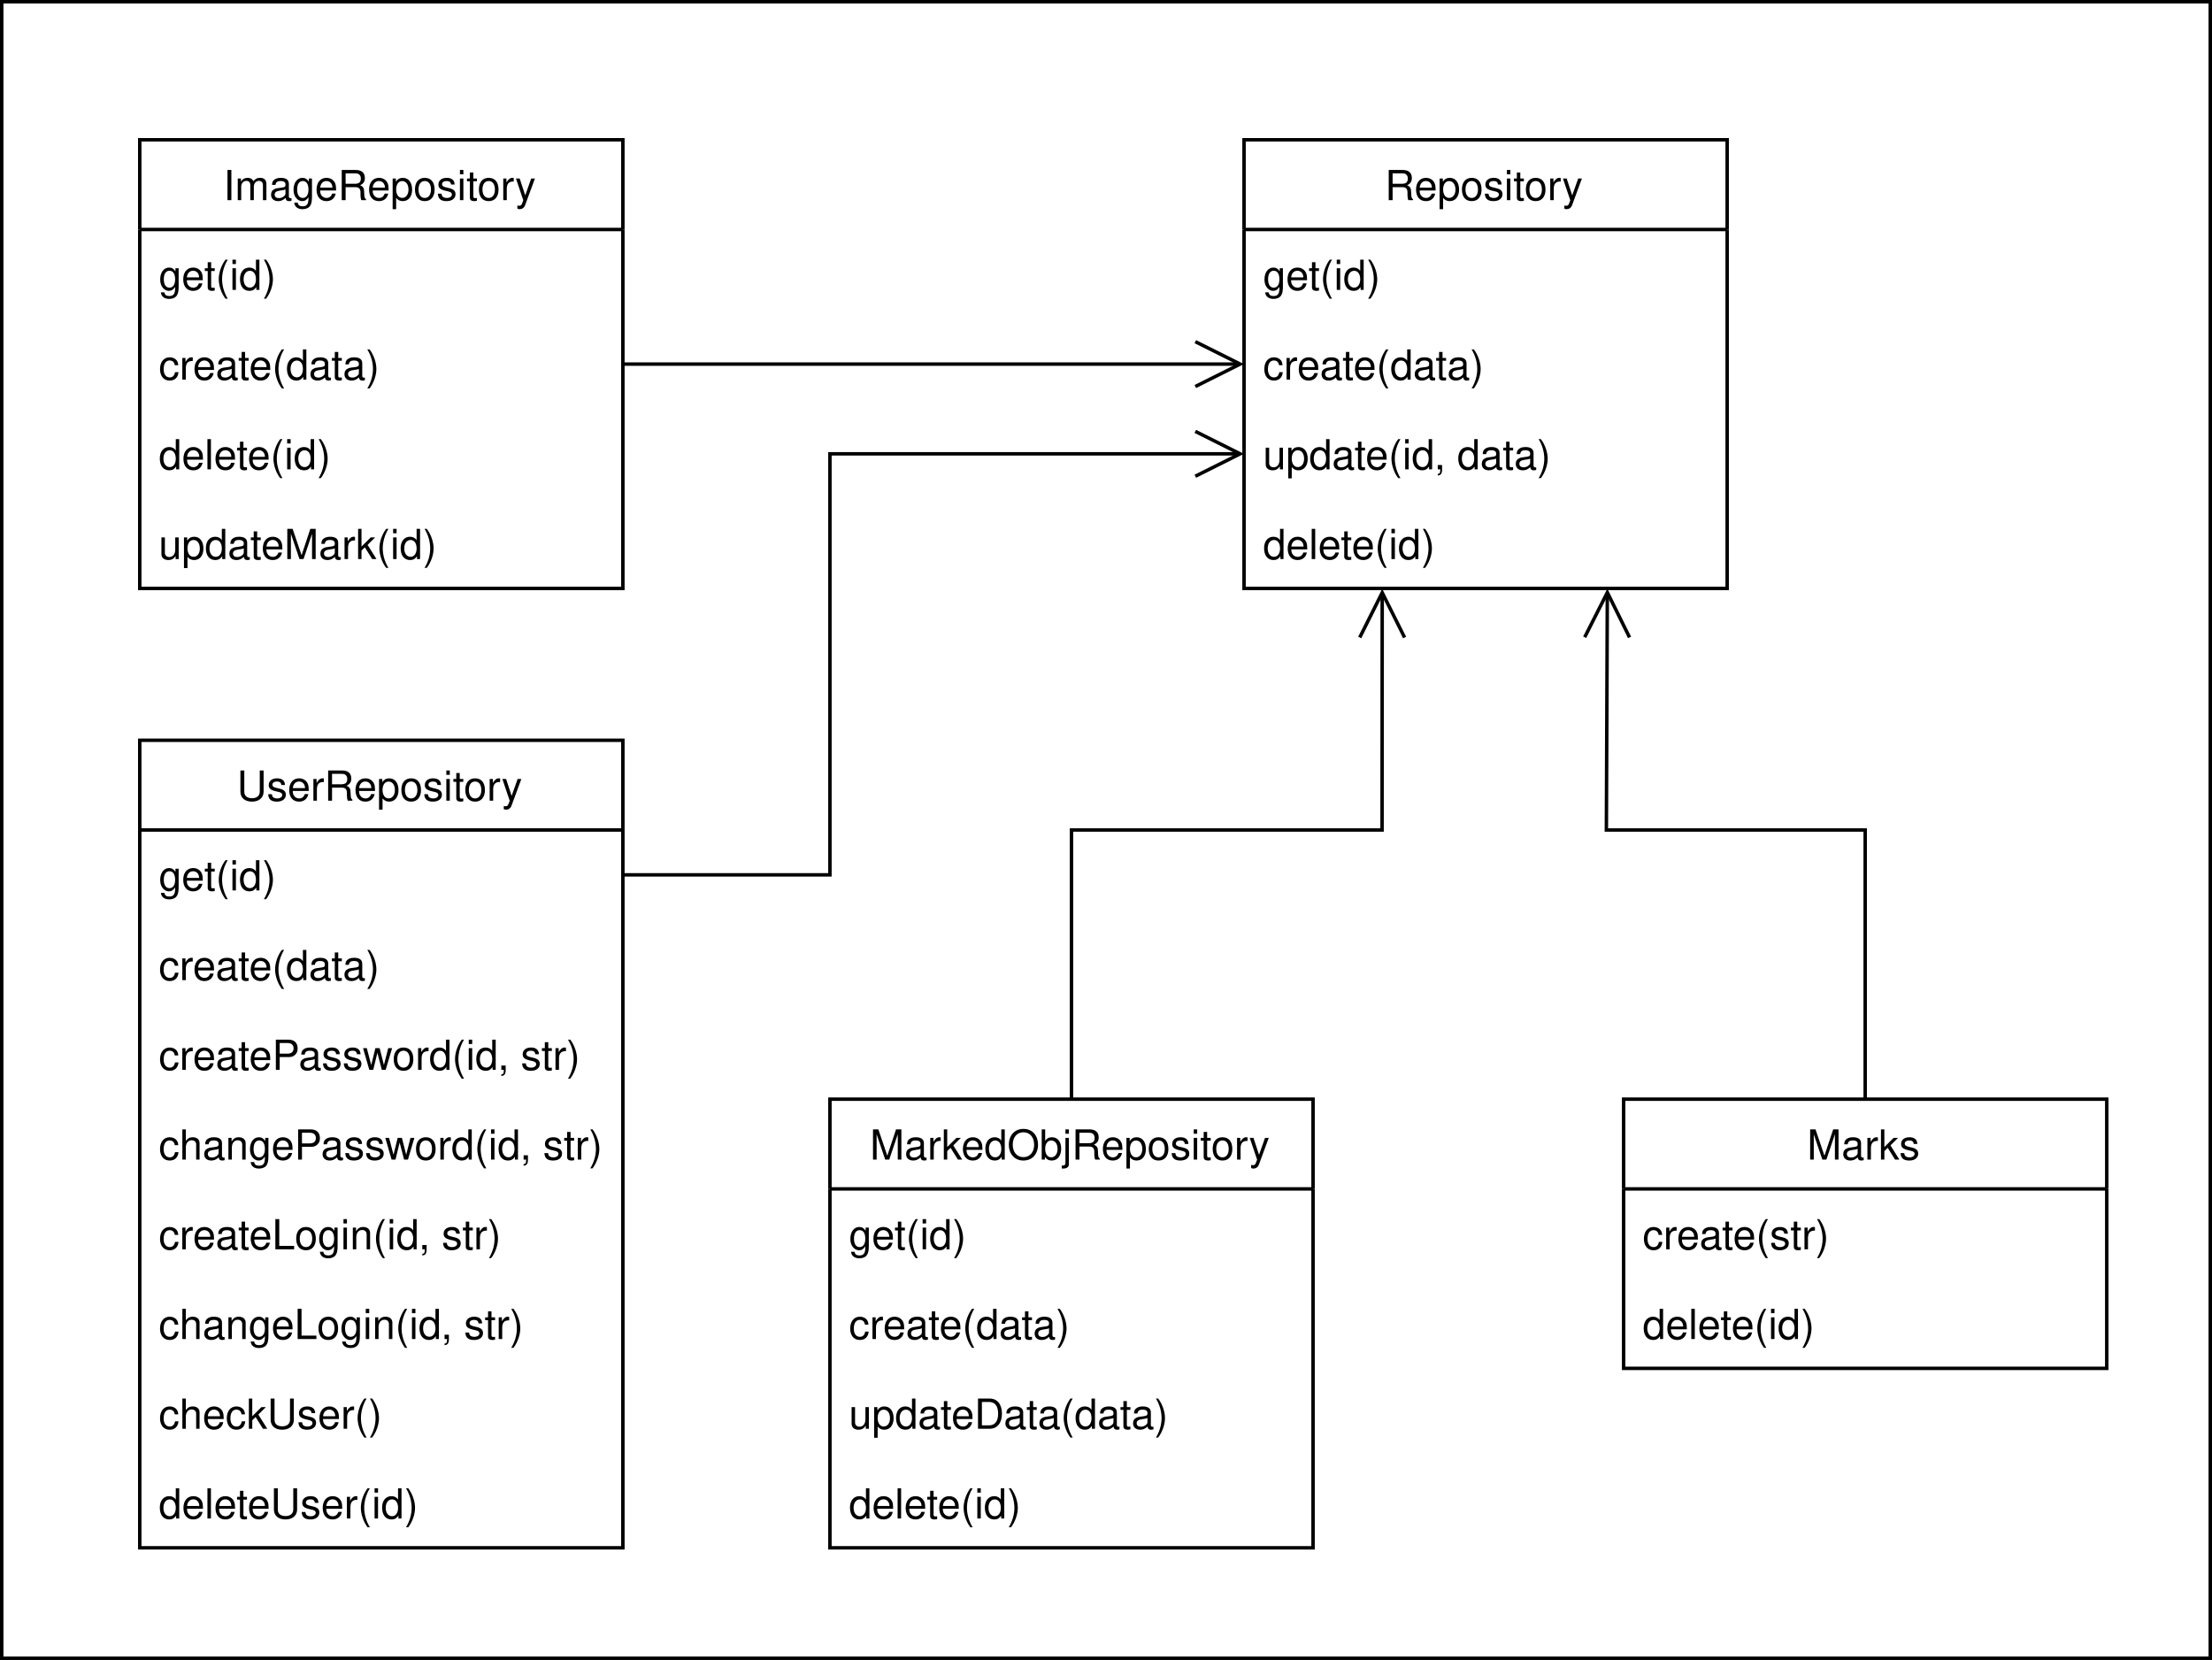
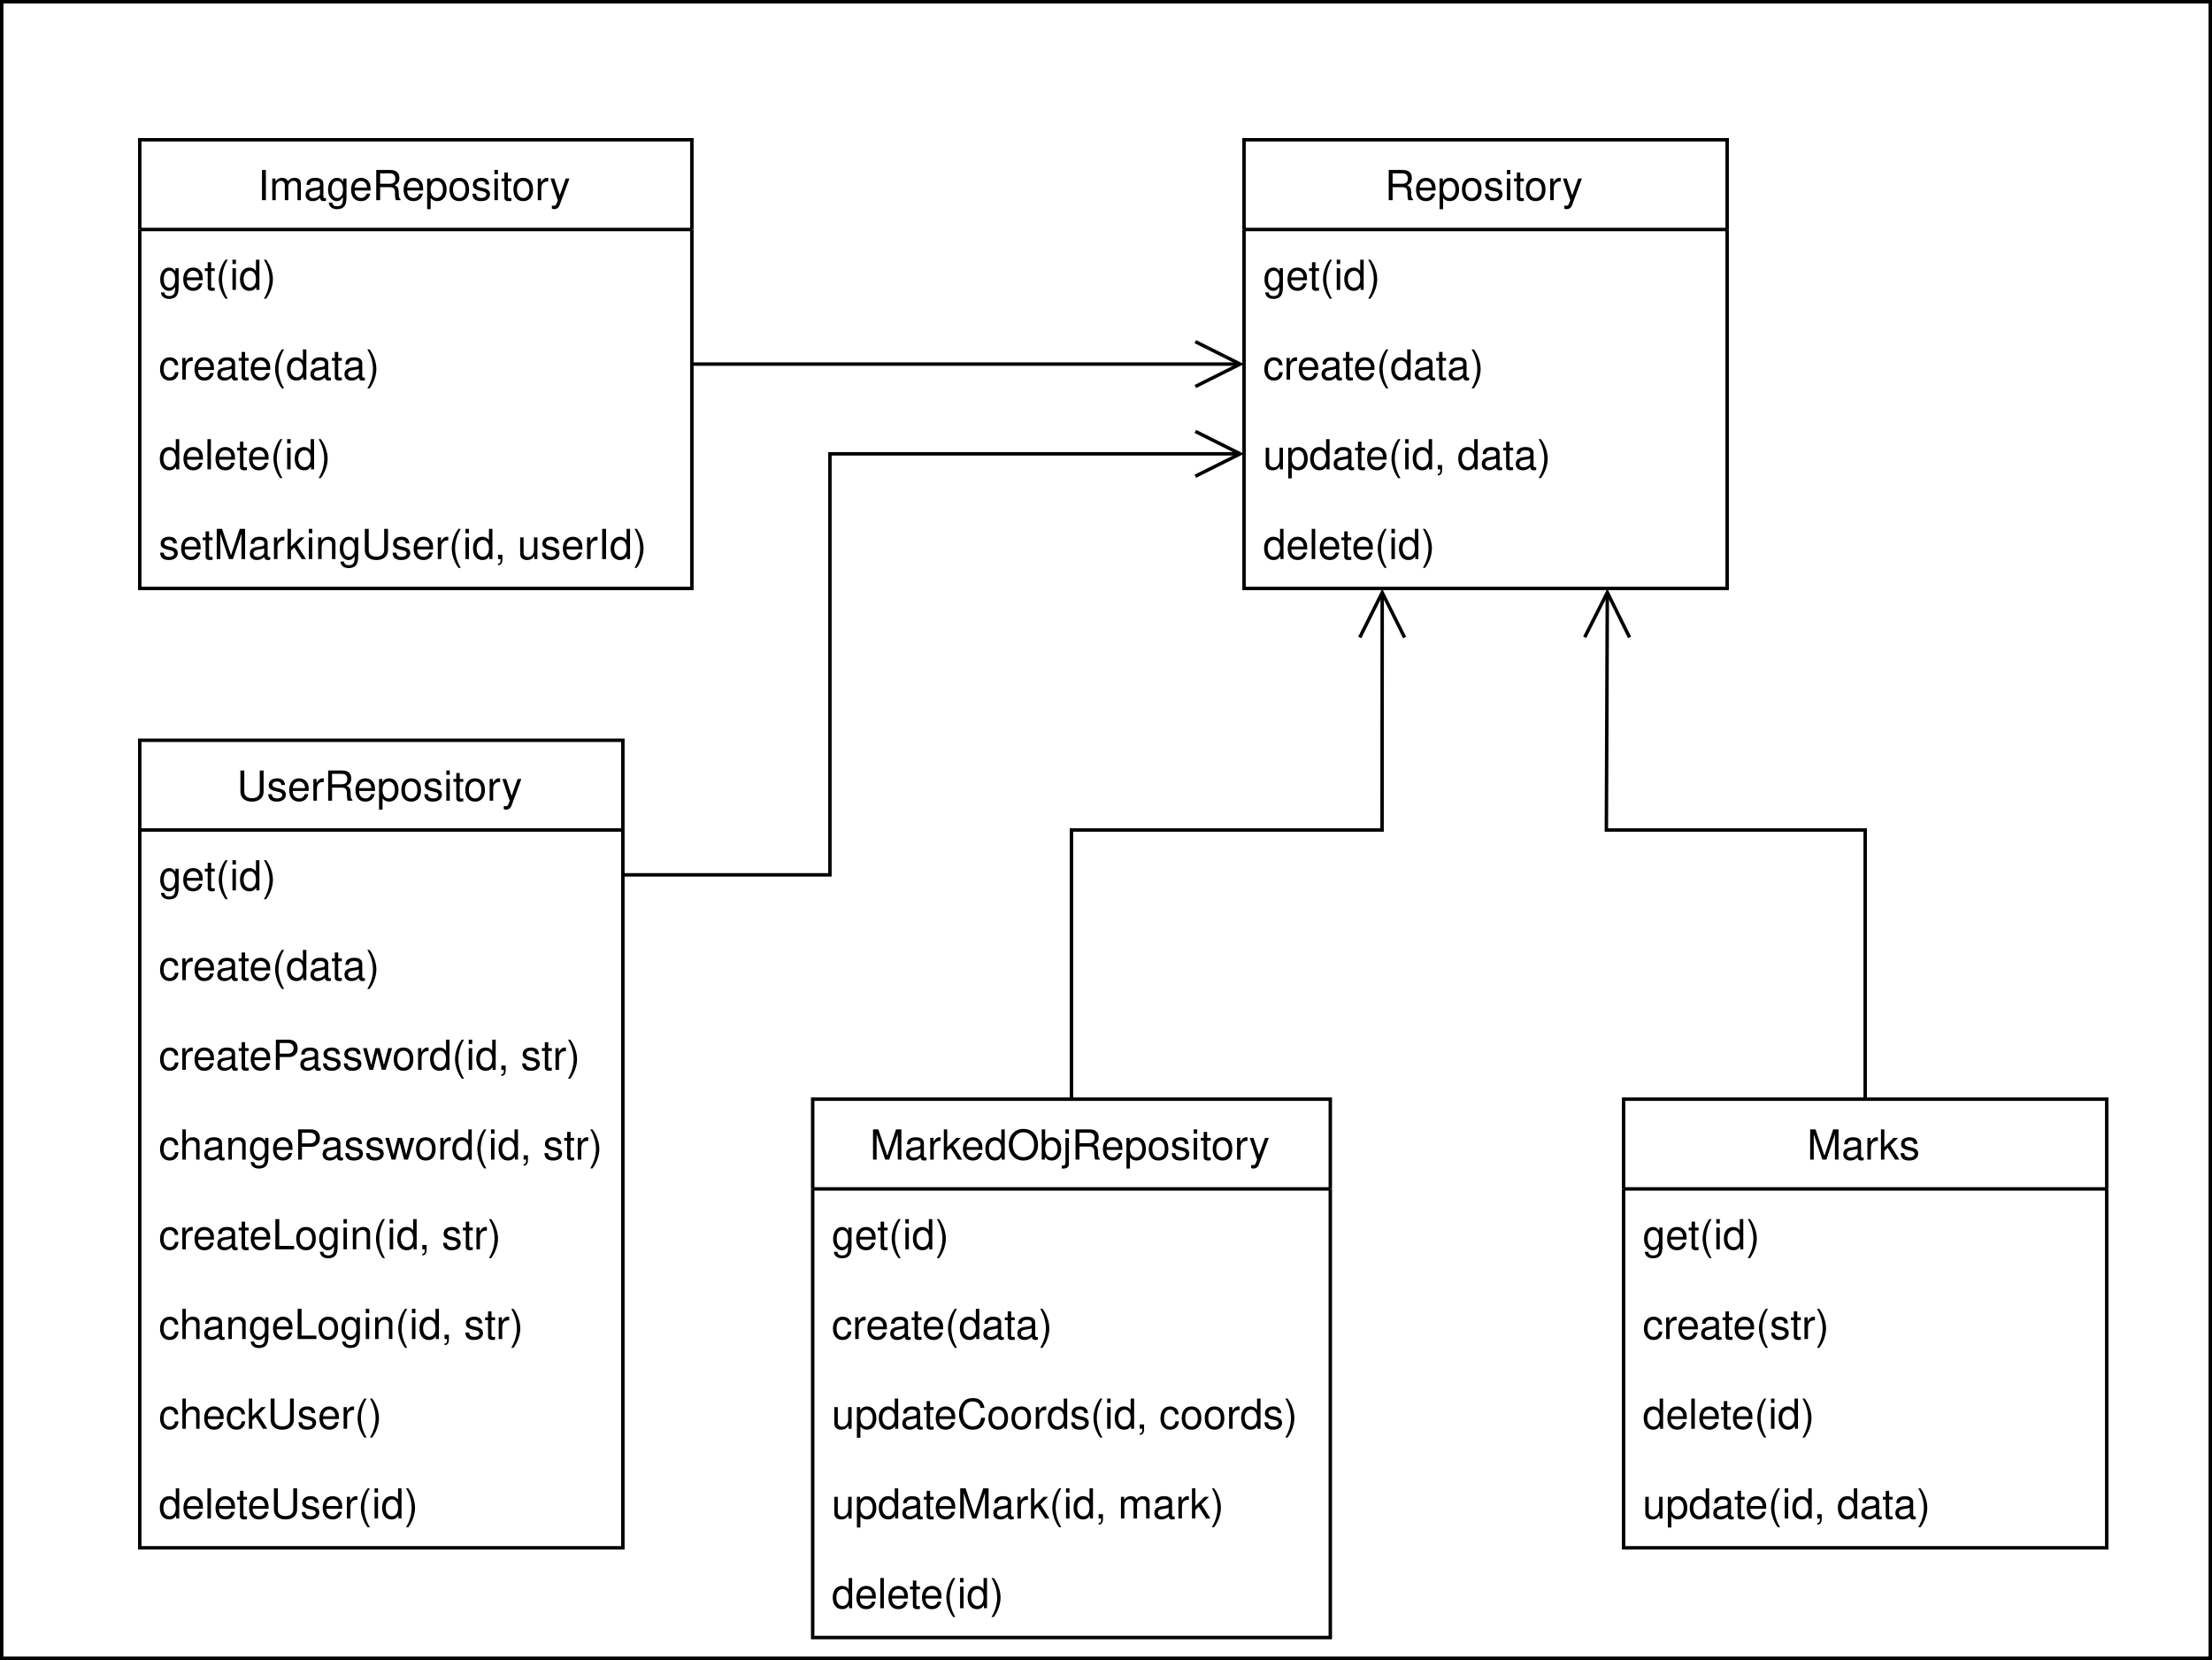
- <svg xmlns="http://www.w3.org/2000/svg" version="1.1" width="641px" height="481px" viewBox="-0.5 -0.5 641 481" content="&lt;mxfile host=&quot;Electron&quot; modified=&quot;2023-03-06T17:43:58.942Z&quot; agent=&quot;5.0 (X11; Linux x86_64) AppleWebKit/537.36 (KHTML, like Gecko) draw.io/20.8.16 Chrome/106.0.525.199 Electron/21.4.0 Safari/537.36&quot; etag=&quot;ChUz2l0EH5CGzpEjW2d5&quot; version=&quot;20.8.16&quot; type=&quot;device&quot;&gt;&lt;diagram id=&quot;C5RBs43oDa-KdzZeNtuy&quot; name=&quot;Page-1&quot;&gt;7Vxtc9o4EP41zOQ+lLFlbOBjIU2vF3qXa9qm/ajYCtbFWJwsCvTX38qW8YtIQjgbczfKMBnvWlpL++zKqwebnjNdbN5zvAw/soBEPWQFm55z2UPIsyz4LxXbTOHmijmnQaayC8Ut/UmUMm+2ogFJKg0FY5Ggy6rSZ3FMfFHRYc7ZutrsgUXVqy7xnGiKWx9HuvaOBiLMtCM0LPS/EjoP8yvb3jg7s8B5YzWTJMQBW5dUzrueM+WMiexosZmSSPou98vdh+1dNHv03v/2Z/I3/jK5/vz71zeZsavXdNlNgZNYHG36+vpqNrm/H86R83XtfZ6sneH0jeNmtn/gaKUcpiYrtrkHOVvFAZFWrJ4zWYdUkNsl9uXZNYQM6EKxiECy4VCZI1yQTQ2AF0Zv71wKoUjYggi+hX7KykCBsK2K6wJSL9eFJTgHI6XEKozmO8uFq+BAeesVnrM1x30iS5ZQwZTxsguTNV1EOAZp8sBicavOSH/6IY2CGd6ylRxyIrD/mEuTkHH6E9rj3LtwmguVY8iT1mgUTVnEOChill6g6HQrjanLcJJAt5scBLum+og3lYYznIh8gCyK8DKh9+mQZccF5nMaT5gQbKEatQd7FfeRjru9D3fbaQt3pOE+J+KCBr9ooIMrRIoZZ4+kBtIe3HBE5zGIEXmQ3aQvKSxjb5VaMJlpCSQejeeztM3loNB8UnOXKgZ9H6J0qQppEJBYwsoEFvh+F3ZLRmOR+sadwAe8NbX6bs+FgU9BtgsZPrI5F1MWw1wwTeEkECBrIoPkMOyfziEde4U1BPhBWOftGofa0aD2OcGCXATgSoN303i7qGO8Bxreq2Ug8YZe4CWogQzuLeA+HHWMu14DQQ1MUtwN2k2jbVuDjuH2NLg/LGAXYMq35su30blVb0NTvTWW5955V28jU72dEu/Oq7eccDK38VPA3XnRhvSqLavWP2L+aCBvAfLuKzdbJ92+JISbyq31yg25h2LvDNoC3zBvDe7Rzpx6sw33dlrEuy/fdPYtQ/wGJ8ma8WDHwoFjTAA0HgCdF3S2zsv4IY7nJgBOEwBnUN7p7Ey2BMwYlD0G/nbhdw4k59qDfw9jky4ABv4TwO92XvLpG3o/JP6j3OFdGMSbR3zUeck31hDPGLsUcrOxa2NjZ3Vd5iGdppWMHQn+uP/LEDnNEzl1JsdxD4yAFh+h0mk8w+Qcm/ClR1HPkslBOm1nmJw2Ee+cyUE6d5d9M3MJvjSot4N65/QN0vk78/Vre3h3z9Ygna+ThVxiSremSjfXPrJ0yxeD5jF/iqG7MKzMcVl+5g9RIZ2TM6t6e3h3Xrs5+tZMQ5nEwVv5Yh5IbJm6GjRXNMrXaZDUKm2jXuXlsOqbZOApvv1WFr5LATBQ4uWmfPJym0sbKr7l14LjUi+Qik5SyPtkkyCB9q7gIQs0zJ6tuE+e8ZtKE7hDwU72Of/uh7+Mt6fw5iTCgv6oDngf4MrcjYzv0r7frd08UG07n81J9SrCRjM0qN+F6oaySWuG0vjbzfFfhKS+gWwvJI8IrWPDuO2QzJ+XeTEmB6eLSacaSrbrHheTzrhmaHhYTEKQ4G2pmbonPD3g+mNQY+fZcdXb20O7lhLZCJpNEH2/fYI1u49GXjng7b5lDQ5cuYuU+l7OqKfT64ZwCm4i/ES5ky9xL+aO+9/Lnfp6rhlqKHec2g0oz40nxzV4tn1LuaOzFqfInaGL6rmD/je5451d7jjuuD8u/1ULGm+47+yr88q1+pZTMuNVwxlZfdsaWLu/2nOyDWWdW79jvZB1ruU2mXUgFj+IkTUvflXEefcP&lt;/diagram&gt;&lt;/mxfile&gt;" style="background-color: rgb(255, 255, 255);">
+ <svg xmlns="http://www.w3.org/2000/svg" version="1.1" width="641px" height="481px" viewBox="-0.5 -0.5 641 481" content="&lt;mxfile host=&quot;Electron&quot; modified=&quot;2023-03-07T13:10:01.297Z&quot; agent=&quot;5.0 (X11; Linux x86_64) AppleWebKit/537.36 (KHTML, like Gecko) draw.io/20.8.16 Chrome/106.0.525.199 Electron/21.4.0 Safari/537.36&quot; etag=&quot;qRT-mrb1qnZFSE68liYs&quot; version=&quot;20.8.16&quot; type=&quot;device&quot;&gt;&lt;diagram id=&quot;C5RBs43oDa-KdzZeNtuy&quot; name=&quot;Page-1&quot;&gt;7VxdU9s4FP01mWEfYPzt8EjCx1LSLS1QaF92RCwSFcfKygpJ+PV7ZcuJbZkQqO0sO2IyTHQtydI990rHx3Y6dn+yOGNoOv5MAxx2LCNYdOzjjmU5vgP/hWGZGrqOnRpGjASpyVwbrsgzlkZDWmckwHGhIqc05GRaNA5pFOEhL9gQY3RerPZAw+JZp2iEFcPVEIWq9ZYEfCxnYflr+5+YjMbZmU3vMD0yQVllOZN4jAI6z5nsk47dZ5Ty9Ntk0ceh8F3ml9vz5W04ePTOPn2N/0E3vYvrv77vp52dvqXJagoMR/zdXV9cnA569/f+yLK/z73r3tz2+/u2m/b9hMKZdJicLF9mHmR0FgVY9GJ07N58TDi+mqKhODqHkAHbmE9CKJnwdcuhyik9YcbxIgeUHPoZphPM2RKqZHEoQVgWi/M1pF5mG+fgdLrSiGQYjVY9r10FX6S33uA5U3HcNzylMeFUdp53YTwnkxBFUOo90IhfySPCn8MxCYMBWtKZGHLM0fAxK/XGlJFnqI8y78JhxmWOWZ7ojYRhn4aUgSGiyQnWja5EZ/I0DMfQ7DLDxSyZPqNFoeIAxTwbIA1DNI3JfTJk0XCC2IhEPco5nchKzcFexL2r4m5W4W7aTeFuKbiPMN8jwR8K6DBFnmDG6CMugVSBGwrJKIJiiB9EM+EjAsvYkTRzKjIthsQj0WiQ1Dl21pZvcu7CRKHtQ5gsVWMSBDgSsFKOOLpfhd2UkognvnF78AFv9Y0Dt+PCwPtQNtdl+IjqjPdpBHNBJEEYQ4DMsQiSCuw3Jszr2EusIcC3wjqrVzvUtgL1kGHE8V4ArtR41423a+0Yb0fBezYNBN7QCrwEHEjj3gDufnfHuKscCDgwTnDXaNeNtmk4O4bbU+A+n8BVgKZv9dO37uvszWuVvfmavb0vz72tod/A3qqwbizNu5q9tYl3FXtrFe9McNLbeBtwV5G2VuG2VNYWY9gI2SM4/CbGbMXaZ1A41yFQewhUMrl2U14V4QTymsk1zuQsd1sWbztNga+VuPdes308Kc7UWly7iO9cjDNVNS5F/BLF8ZyyYLW/g2N0ANQeADtX5UxVpxmOUTTSAdBOAOxeqDNVtSZdAgYUaI+Gv1n47Qqxrl34KxScZAHQ8LcAv7tzyqde4A/HePiYXNtrxOtHvLtzyneoIJ4qeFLO0aDXf2Fn7JrmWapsK0Q8HHy5/6WFnPqFHMuX66qMANutiAC36qac21gIqDKeVnK2SvhV8vyWklOFdnP5rsp2WslpEvEqJaddxFXtLn2uqk/hKj5eEflhUtQRUHsEVEk5TUWA5ww+XT3f3fy0Ty6vn72/4+VR1bPSaQCIjX4FP+yBjxr82sGvlHHazX9VydU35hsEvEq4aRdwVbkVmR5rEl8XiXezh102kfjG3ov48nPhxqPgZN/5snzwj34dsa6/r17GaQ5fCeo2Se+9mcO3e83+kjC/p8XYbdH9UDdjLVWK11t4c3i3ee+1krCri7l+E6YN4Hd/z9VWr9UUmHEUHIk3s6FEp4mvwXJKwoyOQUmSMdPqFN4OLr5KDN5jy7t84YcoAAiyeLzIHzxeZqUF4XfZueB7rhWU1o1EIWvzNiYW0xkb4g1ukgkKvBNYziZ3pvVwUHhJXcW/6hFKhkPEyVO+YTXgsrtLEeA5odctcUSrRP3SScpW67BROnLKZLPcUeoFpaMk/lZz/I2QVBXD5kLyHaH13jCuOSSz5yFfjUlnhzFpF0PJdN33xaR9WOrI3y4mIUjQMldNbgovD7j83OuhvXFc5fqmb5ZSIh1BvQmiCqwtrNkHVtfLB7x5YBjOliv3OqV+5DPq5fS6xIyAmzBrJneyFe3V3HH/B7lTXs+VjmrKHbu0AWW58eK4nI31G8odVZxsI3d81yrnjvVRc8f77+eO7R4eHOb/ioTG86uOvjmvXOPAsHPdeMVwtowD4PfG6q/0YkRNWeeWd6xXss413E3135p1UFz/IlJaff2zUvbJvw==&lt;/diagram&gt;&lt;/mxfile&gt;" style="background-color: rgb(255, 255, 255);">
  <defs>
    <clipPath id="mx-clip-364-71-132-26-0">
      <rect x="364" y="71" width="132" height="26" />
    </clipPath>
    <clipPath id="mx-clip-364-97-132-26-0">
      <rect x="364" y="97" width="132" height="26" />
    </clipPath>
    <clipPath id="mx-clip-364-123-132-26-0">
      <rect x="364" y="123" width="132" height="26" />
    </clipPath>
    <clipPath id="mx-clip-364-149-132-26-0">
      <rect x="364" y="149" width="132" height="26" />
    </clipPath>
-     <clipPath id="mx-clip-44-71-132-26-0">
-       <rect x="44" y="71" width="132" height="26" />
+     <clipPath id="mx-clip-44-71-152-26-0">
+       <rect x="44" y="71" width="152" height="26" />
    </clipPath>
-     <clipPath id="mx-clip-44-97-132-26-0">
-       <rect x="44" y="97" width="132" height="26" />
+     <clipPath id="mx-clip-44-97-152-26-0">
+       <rect x="44" y="97" width="152" height="26" />
    </clipPath>
-     <clipPath id="mx-clip-44-123-132-26-0">
-       <rect x="44" y="123" width="132" height="26" />
+     <clipPath id="mx-clip-44-123-152-26-0">
+       <rect x="44" y="123" width="152" height="26" />
    </clipPath>
-     <clipPath id="mx-clip-44-149-132-26-0">
-       <rect x="44" y="149" width="132" height="26" />
+     <clipPath id="mx-clip-44-149-152-26-0">
+       <rect x="44" y="149" width="152" height="26" />
    </clipPath>
    <clipPath id="mx-clip-44-245-132-26-0">
      <rect x="44" y="245" width="132" height="26" />
    </clipPath>
    <clipPath id="mx-clip-44-271-132-26-0">
      <rect x="44" y="271" width="132" height="26" />
    </clipPath>
    <clipPath id="mx-clip-44-297-132-26-0">
      <rect x="44" y="297" width="132" height="26" />
    </clipPath>
    <clipPath id="mx-clip-44-323-132-26-0">
      <rect x="44" y="323" width="132" height="26" />
    </clipPath>
    <clipPath id="mx-clip-44-349-132-26-0">
      <rect x="44" y="349" width="132" height="26" />
    </clipPath>
    <clipPath id="mx-clip-44-375-132-26-0">
      <rect x="44" y="375" width="132" height="26" />
    </clipPath>
    <clipPath id="mx-clip-44-401-132-26-0">
      <rect x="44" y="401" width="132" height="26" />
    </clipPath>
    <clipPath id="mx-clip-44-427-132-26-0">
      <rect x="44" y="427" width="132" height="26" />
    </clipPath>
-     <clipPath id="mx-clip-244-349-132-26-0">
-       <rect x="244" y="349" width="132" height="26" />
+     <clipPath id="mx-clip-239-349-142-26-0">
+       <rect x="239" y="349" width="142" height="26" />
    </clipPath>
-     <clipPath id="mx-clip-244-375-132-26-0">
-       <rect x="244" y="375" width="132" height="26" />
+     <clipPath id="mx-clip-239-375-142-26-0">
+       <rect x="239" y="375" width="142" height="26" />
    </clipPath>
-     <clipPath id="mx-clip-244-401-132-26-0">
-       <rect x="244" y="401" width="132" height="26" />
+     <clipPath id="mx-clip-239-401-142-26-0">
+       <rect x="239" y="401" width="142" height="26" />
    </clipPath>
-     <clipPath id="mx-clip-244-427-132-26-0">
-       <rect x="244" y="427" width="132" height="26" />
+     <clipPath id="mx-clip-239-427-142-26-0">
+       <rect x="239" y="427" width="142" height="26" />
+     </clipPath>
+     <clipPath id="mx-clip-239-453-142-26-0">
+       <rect x="239" y="453" width="142" height="26" />
    </clipPath>
    <clipPath id="mx-clip-474-349-132-26-0">
      <rect x="474" y="349" width="132" height="26" />
    </clipPath>
    <clipPath id="mx-clip-474-375-132-26-0">
      <rect x="474" y="375" width="132" height="26" />
+     </clipPath>
+     <clipPath id="mx-clip-474-401-132-26-0">
+       <rect x="474" y="401" width="132" height="26" />
+     </clipPath>
+     <clipPath id="mx-clip-474-427-132-26-0">
+       <rect x="474" y="427" width="132" height="26" />
    </clipPath>
  </defs>
  <g>
    <rect x="0" y="0" width="640" height="480" fill="rgb(255, 255, 255)" stroke="rgb(0, 0, 0)" pointer-events="all" />
    <path d="M 360 66 L 360 40 L 500 40 L 500 66" fill="none" stroke="rgb(0, 0, 0)" stroke-miterlimit="10" pointer-events="all" />
    <path d="M 360 66 L 360 170 L 500 170 L 500 66" fill="none" stroke="rgb(0, 0, 0)" stroke-miterlimit="10" pointer-events="none" />
    <path d="M 360 66 L 500 66" fill="none" stroke="rgb(0, 0, 0)" stroke-miterlimit="10" pointer-events="none" />
    <g fill="rgb(0, 0, 0)" font-family="Helvetica" pointer-events="none" text-anchor="middle" font-size="12px">
      <text x="429.5" y="57.5">Repository</text>
    </g>
    <g fill="rgb(0, 0, 0)" font-family="Helvetica" pointer-events="none" clip-path="url(#mx-clip-364-71-132-26-0)" font-size="12px">
      <text x="365.5" y="83.5">get(id)</text>
    </g>
    <g fill="rgb(0, 0, 0)" font-family="Helvetica" pointer-events="none" clip-path="url(#mx-clip-364-97-132-26-0)" font-size="12px">
      <text x="365.5" y="109.5">create(data)</text>
    </g>
    <g fill="rgb(0, 0, 0)" font-family="Helvetica" pointer-events="none" clip-path="url(#mx-clip-364-123-132-26-0)" font-size="12px">
      <text x="365.5" y="135.5">update(id, data)</text>
    </g>
    <g fill="rgb(0, 0, 0)" font-family="Helvetica" pointer-events="none" clip-path="url(#mx-clip-364-149-132-26-0)" font-size="12px">
      <text x="365.5" y="161.5">delete(id)</text>
    </g>
-     <path d="M 40 66 L 40 40 L 180 40 L 180 66" fill="none" stroke="rgb(0, 0, 0)" stroke-miterlimit="10" pointer-events="none" />
-     <path d="M 40 66 L 40 170 L 180 170 L 180 66" fill="none" stroke="rgb(0, 0, 0)" stroke-miterlimit="10" pointer-events="none" />
-     <path d="M 40 66 L 180 66" fill="none" stroke="rgb(0, 0, 0)" stroke-miterlimit="10" pointer-events="none" />
+     <path d="M 40 66 L 40 40 L 200 40 L 200 66" fill="none" stroke="rgb(0, 0, 0)" stroke-miterlimit="10" pointer-events="none" />
+     <path d="M 40 66 L 40 170 L 200 170 L 200 66" fill="none" stroke="rgb(0, 0, 0)" stroke-miterlimit="10" pointer-events="none" />
+     <path d="M 40 66 L 200 66" fill="none" stroke="rgb(0, 0, 0)" stroke-miterlimit="10" pointer-events="none" />
    <g fill="rgb(0, 0, 0)" font-family="Helvetica" pointer-events="none" text-anchor="middle" font-size="12px">
-       <text x="109.5" y="57.5">ImageRepository</text>
+       <text x="119.5" y="57.5">ImageRepository</text>
    </g>
-     <g fill="rgb(0, 0, 0)" font-family="Helvetica" pointer-events="none" clip-path="url(#mx-clip-44-71-132-26-0)" font-size="12px">
+     <g fill="rgb(0, 0, 0)" font-family="Helvetica" pointer-events="none" clip-path="url(#mx-clip-44-71-152-26-0)" font-size="12px">
      <text x="45.5" y="83.5">get(id)</text>
    </g>
-     <g fill="rgb(0, 0, 0)" font-family="Helvetica" pointer-events="none" clip-path="url(#mx-clip-44-97-132-26-0)" font-size="12px">
+     <g fill="rgb(0, 0, 0)" font-family="Helvetica" pointer-events="none" clip-path="url(#mx-clip-44-97-152-26-0)" font-size="12px">
      <text x="45.5" y="109.5">create(data)</text>
    </g>
-     <g fill="rgb(0, 0, 0)" font-family="Helvetica" pointer-events="none" clip-path="url(#mx-clip-44-123-132-26-0)" font-size="12px">
+     <g fill="rgb(0, 0, 0)" font-family="Helvetica" pointer-events="none" clip-path="url(#mx-clip-44-123-152-26-0)" font-size="12px">
      <text x="45.5" y="135.5">delete(id)</text>
    </g>
-     <g fill="rgb(0, 0, 0)" font-family="Helvetica" pointer-events="none" clip-path="url(#mx-clip-44-149-132-26-0)" font-size="12px">
-       <text x="45.5" y="161.5">updateMark(id)</text>
+     <g fill="rgb(0, 0, 0)" font-family="Helvetica" pointer-events="none" clip-path="url(#mx-clip-44-149-152-26-0)" font-size="12px">
+       <text x="45.5" y="161.5">setMarkingUser(id, userId)</text>
    </g>
    <path d="M 40 240 L 40 214 L 180 214 L 180 240" fill="none" stroke="rgb(0, 0, 0)" stroke-miterlimit="10" pointer-events="none" />
    <path d="M 40 240 L 40 448 L 180 448 L 180 240" fill="none" stroke="rgb(0, 0, 0)" stroke-miterlimit="10" pointer-events="none" />
    <path d="M 40 240 L 180 240" fill="none" stroke="rgb(0, 0, 0)" stroke-miterlimit="10" pointer-events="none" />
    <g fill="rgb(0, 0, 0)" font-family="Helvetica" pointer-events="none" text-anchor="middle" font-size="12px">
      <text x="109.5" y="231.5">UserRepository</text>
    </g>
    <g fill="rgb(0, 0, 0)" font-family="Helvetica" pointer-events="none" clip-path="url(#mx-clip-44-245-132-26-0)" font-size="12px">
      <text x="45.5" y="257.5">get(id)</text>
    </g>
    <g fill="rgb(0, 0, 0)" font-family="Helvetica" pointer-events="none" clip-path="url(#mx-clip-44-271-132-26-0)" font-size="12px">
      <text x="45.5" y="283.5">create(data)</text>
    </g>
    <g fill="rgb(0, 0, 0)" font-family="Helvetica" pointer-events="none" clip-path="url(#mx-clip-44-297-132-26-0)" font-size="12px">
      <text x="45.5" y="309.5">createPassword(id, str)</text>
    </g>
    <g fill="rgb(0, 0, 0)" font-family="Helvetica" pointer-events="none" clip-path="url(#mx-clip-44-323-132-26-0)" font-size="12px">
      <text x="45.5" y="335.5">changePassword(id, str)</text>
    </g>
    <g fill="rgb(0, 0, 0)" font-family="Helvetica" pointer-events="none" clip-path="url(#mx-clip-44-349-132-26-0)" font-size="12px">
      <text x="45.5" y="361.5">createLogin(id, str)</text>
    </g>
    <g fill="rgb(0, 0, 0)" font-family="Helvetica" pointer-events="none" clip-path="url(#mx-clip-44-375-132-26-0)" font-size="12px">
      <text x="45.5" y="387.5">changeLogin(id, str)</text>
    </g>
    <g fill="rgb(0, 0, 0)" font-family="Helvetica" pointer-events="none" clip-path="url(#mx-clip-44-401-132-26-0)" font-size="12px">
      <text x="45.5" y="413.5">checkUser()</text>
    </g>
    <g fill="rgb(0, 0, 0)" font-family="Helvetica" pointer-events="none" clip-path="url(#mx-clip-44-427-132-26-0)" font-size="12px">
      <text x="45.5" y="439.5">deleteUser(id)</text>
    </g>
-     <path d="M 240 344 L 240 318 L 380 318 L 380 344" fill="none" stroke="rgb(0, 0, 0)" stroke-miterlimit="10" pointer-events="none" />
-     <path d="M 240 344 L 240 448 L 380 448 L 380 344" fill="none" stroke="rgb(0, 0, 0)" stroke-miterlimit="10" pointer-events="none" />
-     <path d="M 240 344 L 380 344" fill="none" stroke="rgb(0, 0, 0)" stroke-miterlimit="10" pointer-events="none" />
+     <path d="M 235 344 L 235 318 L 385 318 L 385 344" fill="none" stroke="rgb(0, 0, 0)" stroke-miterlimit="10" pointer-events="none" />
+     <path d="M 235 344 L 235 474 L 385 474 L 385 344" fill="none" stroke="rgb(0, 0, 0)" stroke-miterlimit="10" pointer-events="none" />
+     <path d="M 235 344 L 385 344" fill="none" stroke="rgb(0, 0, 0)" stroke-miterlimit="10" pointer-events="none" />
    <g fill="rgb(0, 0, 0)" font-family="Helvetica" pointer-events="none" text-anchor="middle" font-size="12px">
      <text x="309.5" y="335.5">MarkedObjRepository</text>
    </g>
-     <g fill="rgb(0, 0, 0)" font-family="Helvetica" pointer-events="none" clip-path="url(#mx-clip-244-349-132-26-0)" font-size="12px">
-       <text x="245.5" y="361.5">get(id)</text>
+     <g fill="rgb(0, 0, 0)" font-family="Helvetica" pointer-events="none" clip-path="url(#mx-clip-239-349-142-26-0)" font-size="12px">
+       <text x="240.5" y="361.5">get(id)</text>
    </g>
-     <g fill="rgb(0, 0, 0)" font-family="Helvetica" pointer-events="none" clip-path="url(#mx-clip-244-375-132-26-0)" font-size="12px">
-       <text x="245.5" y="387.5">create(data)</text>
+     <g fill="rgb(0, 0, 0)" font-family="Helvetica" pointer-events="none" clip-path="url(#mx-clip-239-375-142-26-0)" font-size="12px">
+       <text x="240.5" y="387.5">create(data)</text>
    </g>
-     <g fill="rgb(0, 0, 0)" font-family="Helvetica" pointer-events="none" clip-path="url(#mx-clip-244-401-132-26-0)" font-size="12px">
-       <text x="245.5" y="413.5">updateData(data)</text>
+     <g fill="rgb(0, 0, 0)" font-family="Helvetica" pointer-events="none" clip-path="url(#mx-clip-239-401-142-26-0)" font-size="12px">
+       <text x="240.5" y="413.5">updateCoords(id, coords)</text>
    </g>
-     <g fill="rgb(0, 0, 0)" font-family="Helvetica" pointer-events="none" clip-path="url(#mx-clip-244-427-132-26-0)" font-size="12px">
-       <text x="245.5" y="439.5">delete(id)</text>
+     <g fill="rgb(0, 0, 0)" font-family="Helvetica" pointer-events="none" clip-path="url(#mx-clip-239-427-142-26-0)" font-size="12px">
+       <text x="240.5" y="439.5">updateMark(id, mark)</text>
+     </g>
+     <g fill="rgb(0, 0, 0)" font-family="Helvetica" pointer-events="none" clip-path="url(#mx-clip-239-453-142-26-0)" font-size="12px">
+       <text x="240.5" y="465.5">delete(id)</text>
    </g>
    <path d="M 470 344 L 470 318 L 610 318 L 610 344" fill="none" stroke="rgb(0, 0, 0)" stroke-miterlimit="10" pointer-events="none" />
-     <path d="M 470 344 L 470 396 L 610 396 L 610 344" fill="none" stroke="rgb(0, 0, 0)" stroke-miterlimit="10" pointer-events="none" />
+     <path d="M 470 344 L 470 448 L 610 448 L 610 344" fill="none" stroke="rgb(0, 0, 0)" stroke-miterlimit="10" pointer-events="none" />
    <path d="M 470 344 L 610 344" fill="none" stroke="rgb(0, 0, 0)" stroke-miterlimit="10" pointer-events="none" />
    <g fill="rgb(0, 0, 0)" font-family="Helvetica" pointer-events="none" text-anchor="middle" font-size="12px">
      <text x="539.5" y="335.5">Marks</text>
    </g>
    <g fill="rgb(0, 0, 0)" font-family="Helvetica" pointer-events="none" clip-path="url(#mx-clip-474-349-132-26-0)" font-size="12px">
-       <text x="475.5" y="361.5">create(str)</text>
+       <text x="475.5" y="361.5">get(id)</text>
    </g>
    <g fill="rgb(0, 0, 0)" font-family="Helvetica" pointer-events="none" clip-path="url(#mx-clip-474-375-132-26-0)" font-size="12px">
-       <text x="475.5" y="387.5">delete(id)</text>
+       <text x="475.5" y="387.5">create(str)</text>
    </g>
-     <path d="M 180 105 L 357.76 105" fill="none" stroke="rgb(0, 0, 0)" stroke-miterlimit="10" pointer-events="none" />
+     <g fill="rgb(0, 0, 0)" font-family="Helvetica" pointer-events="none" clip-path="url(#mx-clip-474-401-132-26-0)" font-size="12px">
+       <text x="475.5" y="413.5">delete(id)</text>
+     </g>
+     <g fill="rgb(0, 0, 0)" font-family="Helvetica" pointer-events="none" clip-path="url(#mx-clip-474-427-132-26-0)" font-size="12px">
+       <text x="475.5" y="439.5">update(id, data)</text>
+     </g>
+     <path d="M 200 105 L 357.76 105" fill="none" stroke="rgb(0, 0, 0)" stroke-miterlimit="10" pointer-events="none" />
    <path d="M 345.88 111.5 L 358.88 105 L 345.88 98.5" fill="none" stroke="rgb(0, 0, 0)" stroke-miterlimit="10" pointer-events="none" />
    <path d="M 180 253 L 240 253 L 240 131 L 357.76 131" fill="none" stroke="rgb(0, 0, 0)" stroke-miterlimit="10" pointer-events="none" />
    <path d="M 345.88 137.5 L 358.88 131 L 345.88 124.5" fill="none" stroke="rgb(0, 0, 0)" stroke-miterlimit="10" pointer-events="none" />
    <path d="M 310 318 L 310 240 L 400 240 L 400.04 172.34" fill="none" stroke="rgb(0, 0, 0)" stroke-miterlimit="10" pointer-events="none" />
    <path d="M 406.53 184.23 L 400.04 171.22 L 393.53 184.22" fill="none" stroke="rgb(0, 0, 0)" stroke-miterlimit="10" pointer-events="none" />
    <path d="M 540 318 L 540 240 L 465 240 L 465.27 172.29" fill="none" stroke="rgb(0, 0, 0)" stroke-miterlimit="10" pointer-events="none" />
    <path d="M 471.72 184.2 L 465.28 171.17 L 458.72 184.14" fill="none" stroke="rgb(0, 0, 0)" stroke-miterlimit="10" pointer-events="none" />
  </g>
</svg>
